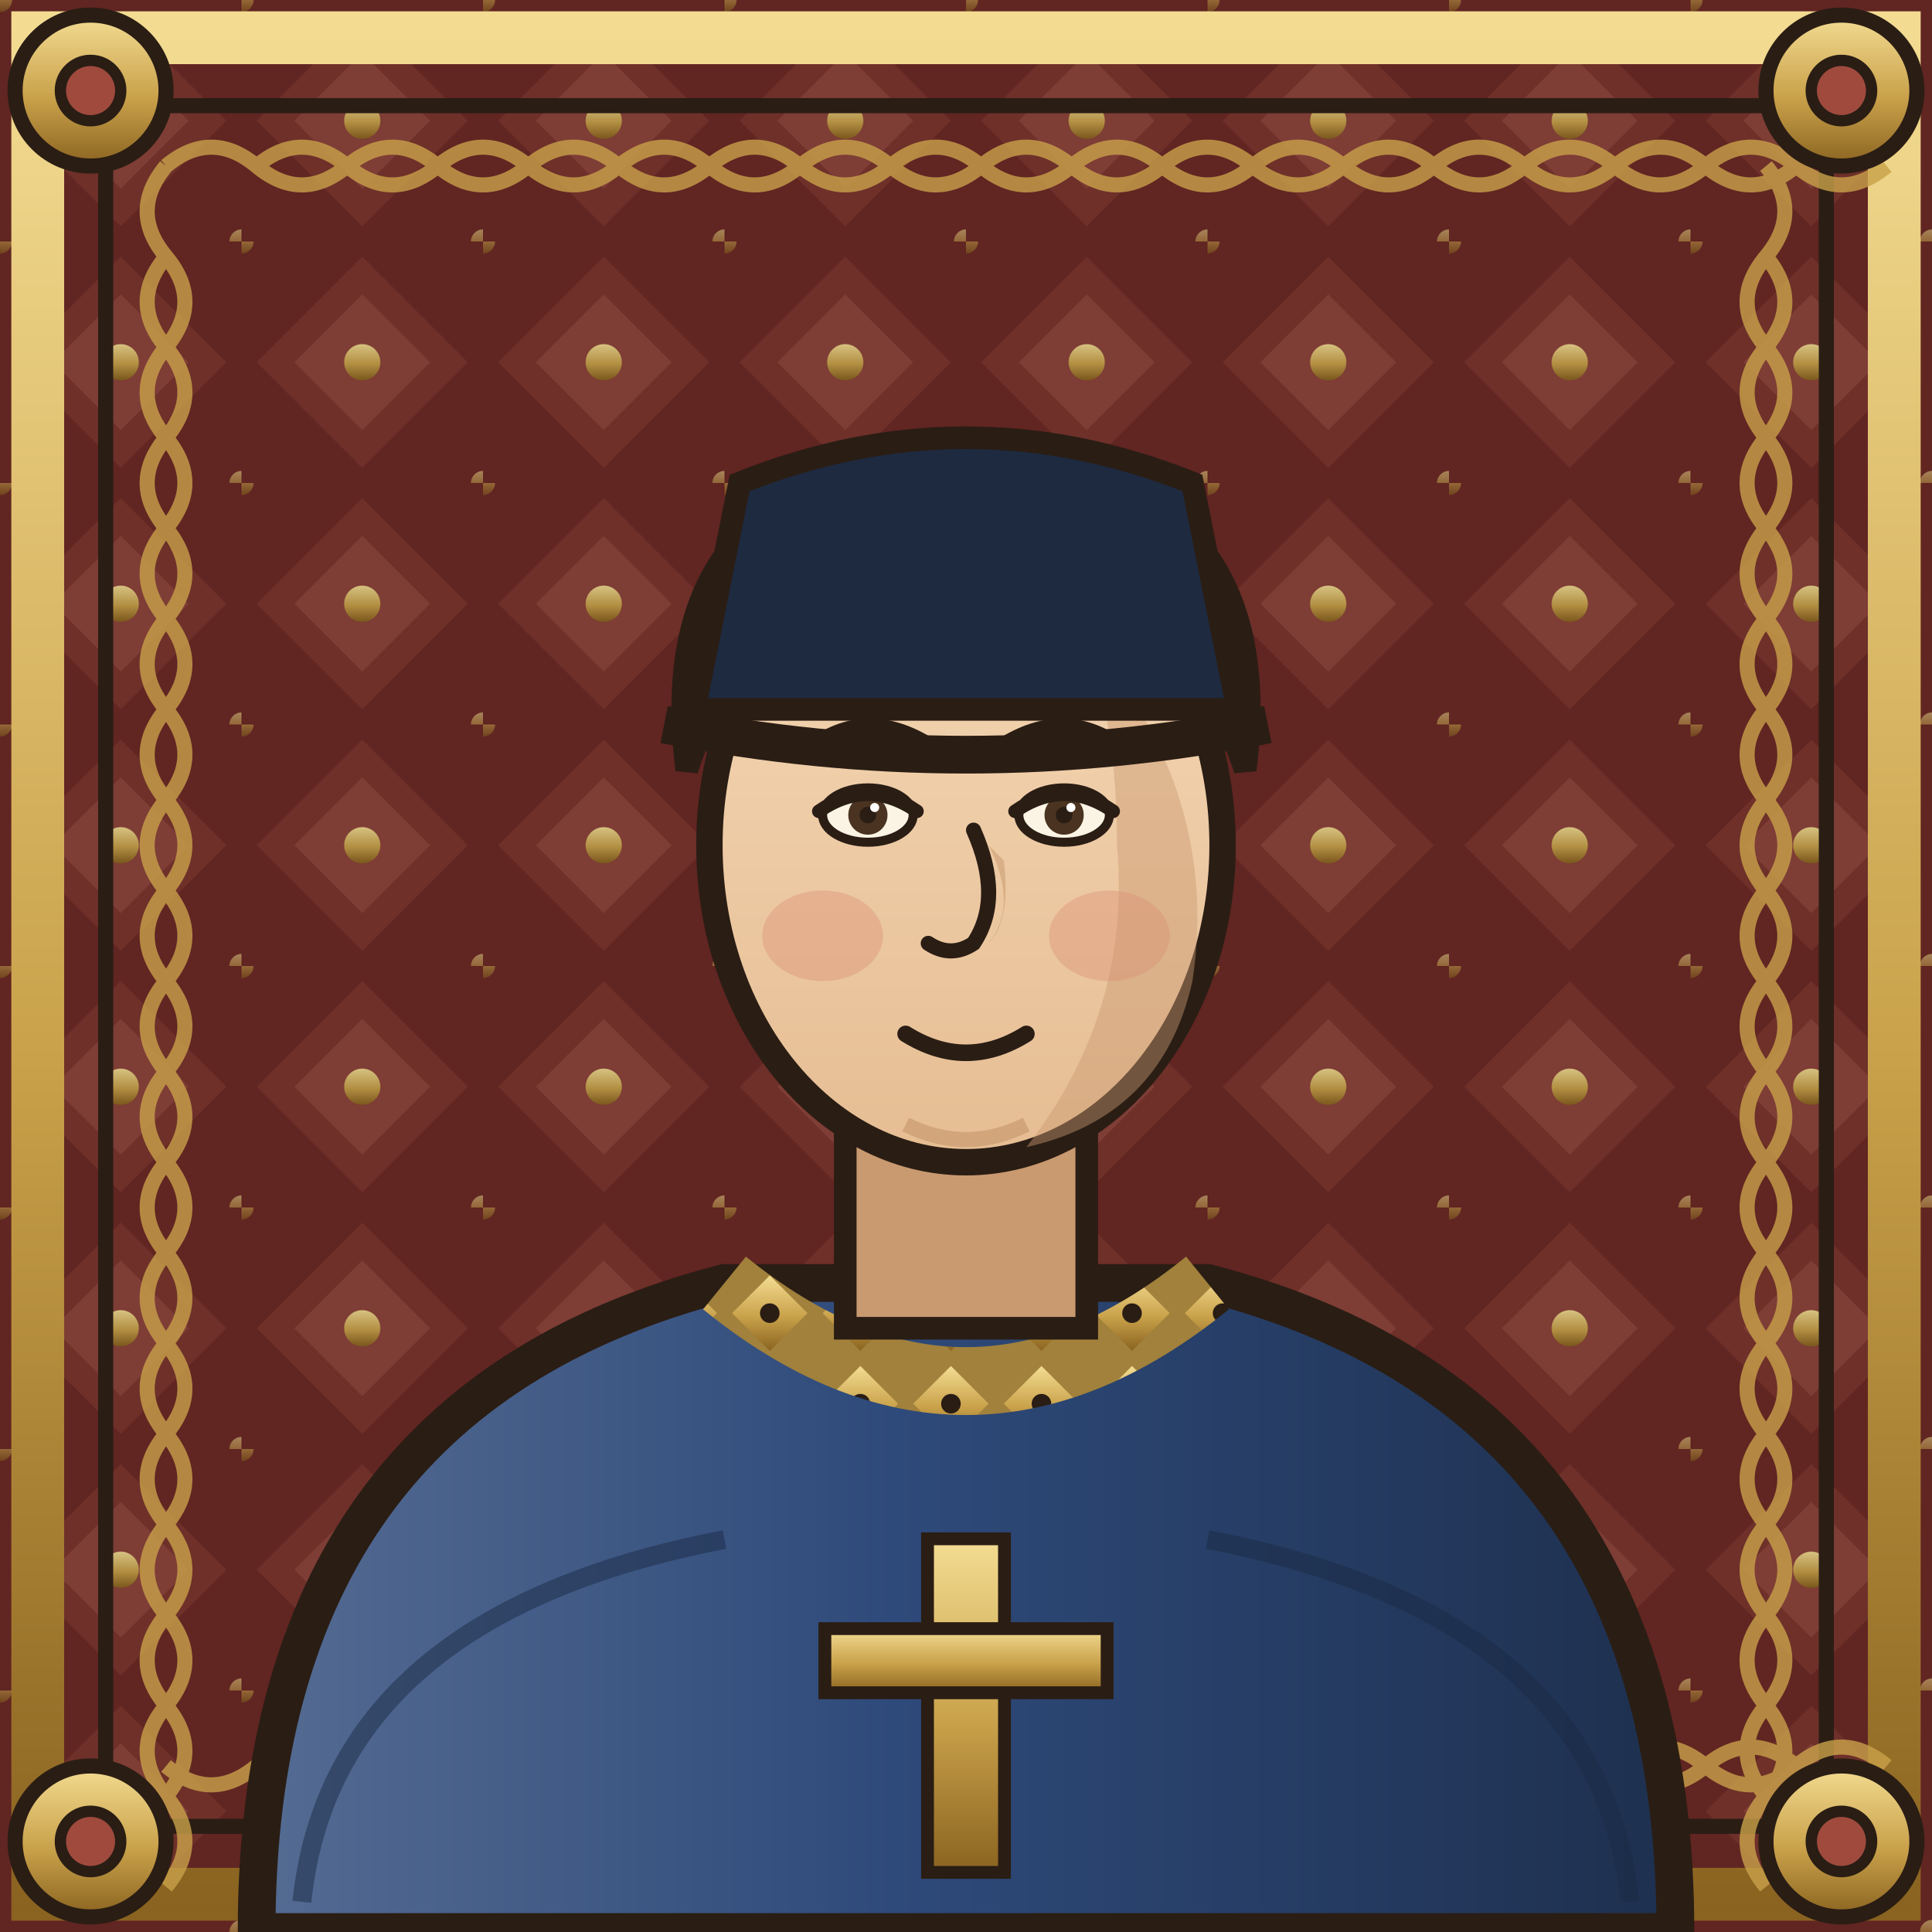
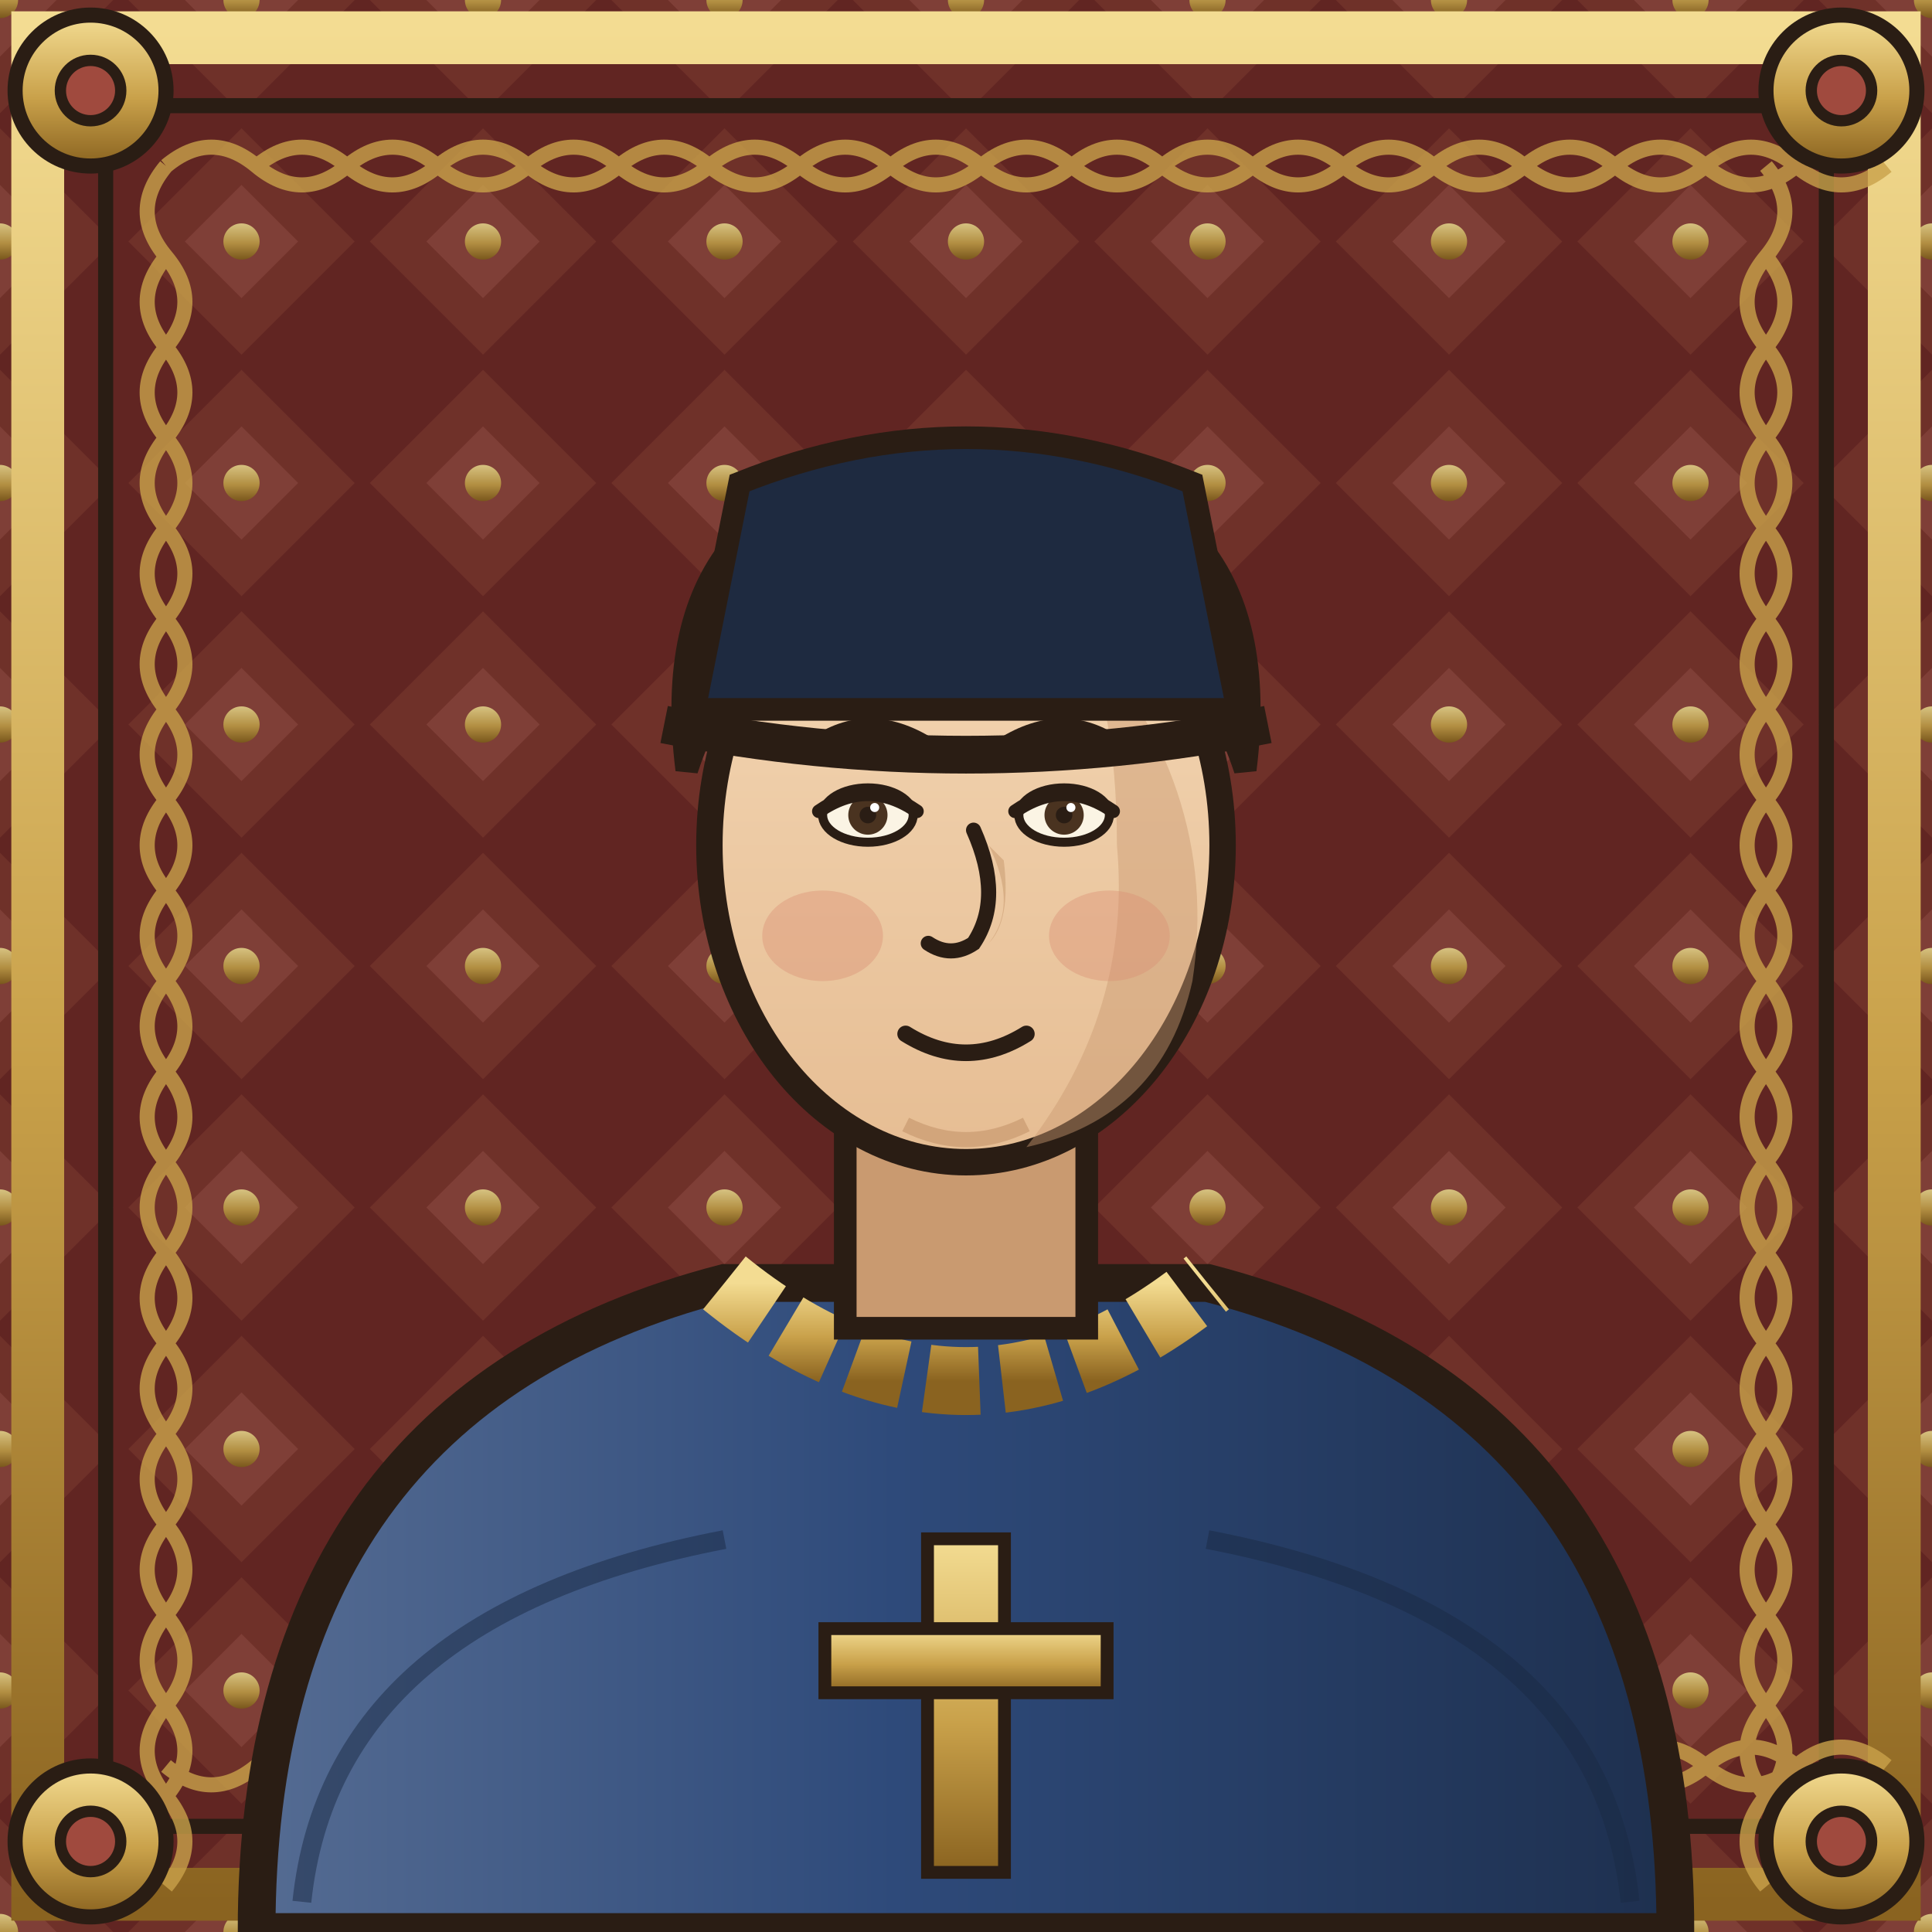
<svg xmlns="http://www.w3.org/2000/svg" viewBox="0 0 256 256" width="256" height="256">
  <defs>
    <linearGradient id="gold" x1="0" y1="0" x2="0" y2="1">
      <stop offset="0" stop-color="#f3dc92" />
      <stop offset="0.55" stop-color="#c9a14a" />
      <stop offset="1" stop-color="#8a6320" />
    </linearGradient>
    <linearGradient id="steel" x1="0" y1="0" x2="1" y2="1">
      <stop offset="0" stop-color="#eef1f4" />
      <stop offset="0.5" stop-color="#8a8f96" />
      <stop offset="1" stop-color="#4b5058" />
    </linearGradient>
    <linearGradient id="skin" x1="0" y1="0" x2="0" y2="1">
      <stop offset="0" stop-color="#f4d8b6" />
      <stop offset="1" stop-color="#e6bd93" />
    </linearGradient>
    <linearGradient id="parch" x1="0" y1="0" x2="0" y2="1">
      <stop offset="0" stop-color="#f4ead2" />
      <stop offset="1" stop-color="#e9dcbf" />
    </linearGradient>
  </defs>
  <defs>
    <linearGradient id="robe" x1="0" y1="0" x2="1" y2="0">
      <stop offset="0" stop-color="#546b92" />
      <stop offset="0.45" stop-color="#2e4a7a" />
      <stop offset="1" stop-color="#1e304f" />
    </linearGradient>
-     <pattern id="emb" width="12" height="12" patternUnits="userSpaceOnUse">
-       <rect width="12" height="12" fill="#a1813b" />
-       <path d="M6 1 L11 6 L6 11 L1 6 Z" fill="url(#gold)" />
-       <circle cx="6" cy="6" r="1.3" fill="#2a1d14" />
-     </pattern>
  </defs>
-   <defs>
-     <pattern id="field" width="32" height="32" patternUnits="userSpaceOnUse">
-       <rect width="32" height="32" fill="#6e2a26" />
-       <path d="M16 2 L30 16 L16 30 L2 16 Z" fill="#883f35" opacity="0.55" />
-       <path d="M16 7 L25 16 L16 25 L7 16 Z" fill="#aa5c51" opacity="0.4" />
-       <circle cx="16" cy="16" r="2.4" fill="url(#gold)" />
-       <circle cx="0" cy="0" r="1.6" fill="url(#gold)" opacity="0.6" />
-       <circle cx="32" cy="32" r="1.6" fill="url(#gold)" opacity="0.6" />
-     </pattern>
-   </defs>
-   <rect x="0" y="0" width="256" height="256" fill="url(#field)" />
+   <rect width="256" height="256" fill="#6e2a26" />
+   <path d="M0 -15.0 L15.0 0 L0 15.0 L-15.0 0 Z" fill="#883f35" opacity="0.6" />
+   <path d="M0 -7.5 L7.5 0 L0 7.5 L-7.5 0 Z" fill="#ab6055" opacity="0.4" />
+   <circle cx="0" cy="0" r="2.4" fill="url(#gold)" />
+   <path d="M32 -15.0 L47.0 0 L32 15.0 L17.0 0 Z" fill="#883f35" opacity="0.6" />
+   <path d="M32 -7.5 L39.5 0 L32 7.5 L24.5 0 Z" fill="#ab6055" opacity="0.4" />
+   <circle cx="32" cy="0" r="2.4" fill="url(#gold)" />
+   <path d="M64 -15.0 L79.0 0 L64 15.0 L49.0 0 Z" fill="#883f35" opacity="0.6" />
+   <path d="M64 -7.5 L71.5 0 L64 7.5 L56.5 0 Z" fill="#ab6055" opacity="0.4" />
+   <circle cx="64" cy="0" r="2.4" fill="url(#gold)" />
+   <path d="M96 -15.0 L111.0 0 L96 15.0 L81.0 0 Z" fill="#883f35" opacity="0.6" />
+   <path d="M96 -7.5 L103.5 0 L96 7.5 L88.5 0 Z" fill="#ab6055" opacity="0.4" />
+   <circle cx="96" cy="0" r="2.4" fill="url(#gold)" />
+   <path d="M128 -15.0 L143.0 0 L128 15.0 L113.0 0 Z" fill="#883f35" opacity="0.6" />
+   <path d="M128 -7.5 L135.5 0 L128 7.5 L120.5 0 Z" fill="#ab6055" opacity="0.4" />
+   <circle cx="128" cy="0" r="2.4" fill="url(#gold)" />
+   <path d="M160 -15.0 L175.0 0 L160 15.0 L145.0 0 Z" fill="#883f35" opacity="0.6" />
+   <path d="M160 -7.5 L167.5 0 L160 7.5 L152.5 0 Z" fill="#ab6055" opacity="0.4" />
+   <circle cx="160" cy="0" r="2.4" fill="url(#gold)" />
+   <path d="M192 -15.0 L207.0 0 L192 15.0 L177.0 0 Z" fill="#883f35" opacity="0.6" />
+   <path d="M192 -7.5 L199.5 0 L192 7.5 L184.5 0 Z" fill="#ab6055" opacity="0.4" />
+   <circle cx="192" cy="0" r="2.4" fill="url(#gold)" />
+   <path d="M224 -15.0 L239.0 0 L224 15.0 L209.0 0 Z" fill="#883f35" opacity="0.6" />
+   <path d="M224 -7.5 L231.5 0 L224 7.5 L216.5 0 Z" fill="#ab6055" opacity="0.4" />
+   <circle cx="224" cy="0" r="2.4" fill="url(#gold)" />
+   <path d="M256 -15.0 L271.0 0 L256 15.0 L241.0 0 Z" fill="#883f35" opacity="0.6" />
+   <path d="M256 -7.5 L263.5 0 L256 7.5 L248.5 0 Z" fill="#ab6055" opacity="0.4" />
+   <circle cx="256" cy="0" r="2.4" fill="url(#gold)" />
+   <path d="M0 17.0 L15.0 32 L0 47.0 L-15.0 32 Z" fill="#883f35" opacity="0.6" />
+   <path d="M0 24.5 L7.5 32 L0 39.5 L-7.5 32 Z" fill="#ab6055" opacity="0.4" />
+   <circle cx="0" cy="32" r="2.4" fill="url(#gold)" />
+   <path d="M32 17.0 L47.0 32 L32 47.0 L17.0 32 Z" fill="#883f35" opacity="0.6" />
+   <path d="M32 24.5 L39.5 32 L32 39.5 L24.5 32 Z" fill="#ab6055" opacity="0.4" />
+   <circle cx="32" cy="32" r="2.4" fill="url(#gold)" />
+   <path d="M64 17.0 L79.0 32 L64 47.0 L49.0 32 Z" fill="#883f35" opacity="0.6" />
+   <path d="M64 24.5 L71.5 32 L64 39.5 L56.5 32 Z" fill="#ab6055" opacity="0.4" />
+   <circle cx="64" cy="32" r="2.4" fill="url(#gold)" />
+   <path d="M96 17.0 L111.0 32 L96 47.0 L81.0 32 Z" fill="#883f35" opacity="0.6" />
+   <path d="M96 24.5 L103.5 32 L96 39.5 L88.5 32 Z" fill="#ab6055" opacity="0.4" />
+   <circle cx="96" cy="32" r="2.4" fill="url(#gold)" />
+   <path d="M128 17.0 L143.0 32 L128 47.0 L113.0 32 Z" fill="#883f35" opacity="0.6" />
+   <path d="M128 24.5 L135.5 32 L128 39.5 L120.5 32 Z" fill="#ab6055" opacity="0.4" />
+   <circle cx="128" cy="32" r="2.4" fill="url(#gold)" />
+   <path d="M160 17.0 L175.0 32 L160 47.0 L145.0 32 Z" fill="#883f35" opacity="0.6" />
+   <path d="M160 24.5 L167.5 32 L160 39.5 L152.5 32 Z" fill="#ab6055" opacity="0.4" />
+   <circle cx="160" cy="32" r="2.4" fill="url(#gold)" />
+   <path d="M192 17.0 L207.0 32 L192 47.0 L177.0 32 Z" fill="#883f35" opacity="0.6" />
+   <path d="M192 24.5 L199.5 32 L192 39.5 L184.5 32 Z" fill="#ab6055" opacity="0.4" />
+   <circle cx="192" cy="32" r="2.4" fill="url(#gold)" />
+   <path d="M224 17.0 L239.0 32 L224 47.0 L209.0 32 Z" fill="#883f35" opacity="0.6" />
+   <path d="M224 24.5 L231.5 32 L224 39.5 L216.5 32 Z" fill="#ab6055" opacity="0.4" />
+   <circle cx="224" cy="32" r="2.4" fill="url(#gold)" />
+   <path d="M256 17.0 L271.0 32 L256 47.0 L241.0 32 Z" fill="#883f35" opacity="0.6" />
+   <path d="M256 24.5 L263.5 32 L256 39.5 L248.5 32 Z" fill="#ab6055" opacity="0.4" />
+   <circle cx="256" cy="32" r="2.4" fill="url(#gold)" />
+   <path d="M0 49.0 L15.0 64 L0 79.0 L-15.0 64 Z" fill="#883f35" opacity="0.6" />
+   <path d="M0 56.5 L7.5 64 L0 71.5 L-7.5 64 Z" fill="#ab6055" opacity="0.4" />
+   <circle cx="0" cy="64" r="2.4" fill="url(#gold)" />
+   <path d="M32 49.0 L47.0 64 L32 79.0 L17.0 64 Z" fill="#883f35" opacity="0.6" />
+   <path d="M32 56.5 L39.5 64 L32 71.5 L24.5 64 Z" fill="#ab6055" opacity="0.4" />
+   <circle cx="32" cy="64" r="2.4" fill="url(#gold)" />
+   <path d="M64 49.0 L79.0 64 L64 79.0 L49.0 64 Z" fill="#883f35" opacity="0.6" />
+   <path d="M64 56.5 L71.5 64 L64 71.5 L56.5 64 Z" fill="#ab6055" opacity="0.4" />
+   <circle cx="64" cy="64" r="2.4" fill="url(#gold)" />
+   <path d="M96 49.0 L111.0 64 L96 79.0 L81.0 64 Z" fill="#883f35" opacity="0.6" />
+   <path d="M96 56.5 L103.5 64 L96 71.5 L88.5 64 Z" fill="#ab6055" opacity="0.4" />
+   <circle cx="96" cy="64" r="2.4" fill="url(#gold)" />
+   <path d="M128 49.0 L143.0 64 L128 79.0 L113.0 64 Z" fill="#883f35" opacity="0.6" />
+   <path d="M128 56.5 L135.5 64 L128 71.5 L120.5 64 Z" fill="#ab6055" opacity="0.4" />
+   <circle cx="128" cy="64" r="2.4" fill="url(#gold)" />
+   <path d="M160 49.0 L175.0 64 L160 79.0 L145.0 64 Z" fill="#883f35" opacity="0.6" />
+   <path d="M160 56.5 L167.5 64 L160 71.5 L152.5 64 Z" fill="#ab6055" opacity="0.4" />
+   <circle cx="160" cy="64" r="2.4" fill="url(#gold)" />
+   <path d="M192 49.0 L207.0 64 L192 79.0 L177.0 64 Z" fill="#883f35" opacity="0.6" />
+   <path d="M192 56.5 L199.5 64 L192 71.5 L184.5 64 Z" fill="#ab6055" opacity="0.4" />
+   <circle cx="192" cy="64" r="2.4" fill="url(#gold)" />
+   <path d="M224 49.0 L239.0 64 L224 79.0 L209.0 64 Z" fill="#883f35" opacity="0.6" />
+   <path d="M224 56.5 L231.5 64 L224 71.5 L216.5 64 Z" fill="#ab6055" opacity="0.4" />
+   <circle cx="224" cy="64" r="2.4" fill="url(#gold)" />
+   <path d="M256 49.0 L271.0 64 L256 79.0 L241.0 64 Z" fill="#883f35" opacity="0.6" />
+   <path d="M256 56.5 L263.5 64 L256 71.5 L248.5 64 Z" fill="#ab6055" opacity="0.4" />
+   <circle cx="256" cy="64" r="2.4" fill="url(#gold)" />
+   <path d="M0 81.0 L15.0 96 L0 111.0 L-15.0 96 Z" fill="#883f35" opacity="0.6" />
+   <path d="M0 88.5 L7.5 96 L0 103.5 L-7.5 96 Z" fill="#ab6055" opacity="0.4" />
+   <circle cx="0" cy="96" r="2.4" fill="url(#gold)" />
+   <path d="M32 81.0 L47.0 96 L32 111.0 L17.0 96 Z" fill="#883f35" opacity="0.6" />
+   <path d="M32 88.5 L39.5 96 L32 103.5 L24.5 96 Z" fill="#ab6055" opacity="0.4" />
+   <circle cx="32" cy="96" r="2.4" fill="url(#gold)" />
+   <path d="M64 81.0 L79.0 96 L64 111.0 L49.0 96 Z" fill="#883f35" opacity="0.6" />
+   <path d="M64 88.5 L71.5 96 L64 103.5 L56.5 96 Z" fill="#ab6055" opacity="0.4" />
+   <circle cx="64" cy="96" r="2.4" fill="url(#gold)" />
+   <path d="M96 81.0 L111.0 96 L96 111.0 L81.0 96 Z" fill="#883f35" opacity="0.6" />
+   <path d="M96 88.5 L103.5 96 L96 103.5 L88.5 96 Z" fill="#ab6055" opacity="0.4" />
+   <circle cx="96" cy="96" r="2.4" fill="url(#gold)" />
+   <path d="M128 81.0 L143.0 96 L128 111.0 L113.0 96 Z" fill="#883f35" opacity="0.6" />
+   <path d="M128 88.5 L135.5 96 L128 103.5 L120.5 96 Z" fill="#ab6055" opacity="0.4" />
+   <circle cx="128" cy="96" r="2.4" fill="url(#gold)" />
+   <path d="M160 81.0 L175.0 96 L160 111.0 L145.0 96 Z" fill="#883f35" opacity="0.6" />
+   <path d="M160 88.5 L167.5 96 L160 103.5 L152.5 96 Z" fill="#ab6055" opacity="0.4" />
+   <circle cx="160" cy="96" r="2.4" fill="url(#gold)" />
+   <path d="M192 81.0 L207.0 96 L192 111.0 L177.0 96 Z" fill="#883f35" opacity="0.6" />
+   <path d="M192 88.5 L199.5 96 L192 103.5 L184.5 96 Z" fill="#ab6055" opacity="0.4" />
+   <circle cx="192" cy="96" r="2.4" fill="url(#gold)" />
+   <path d="M224 81.0 L239.0 96 L224 111.0 L209.0 96 Z" fill="#883f35" opacity="0.6" />
+   <path d="M224 88.5 L231.5 96 L224 103.5 L216.5 96 Z" fill="#ab6055" opacity="0.4" />
+   <circle cx="224" cy="96" r="2.4" fill="url(#gold)" />
+   <path d="M256 81.0 L271.0 96 L256 111.0 L241.0 96 Z" fill="#883f35" opacity="0.6" />
+   <path d="M256 88.5 L263.5 96 L256 103.5 L248.5 96 Z" fill="#ab6055" opacity="0.4" />
+   <circle cx="256" cy="96" r="2.4" fill="url(#gold)" />
+   <path d="M0 113.0 L15.0 128 L0 143.0 L-15.0 128 Z" fill="#883f35" opacity="0.6" />
+   <path d="M0 120.5 L7.5 128 L0 135.5 L-7.5 128 Z" fill="#ab6055" opacity="0.4" />
+   <circle cx="0" cy="128" r="2.4" fill="url(#gold)" />
+   <path d="M32 113.0 L47.0 128 L32 143.0 L17.0 128 Z" fill="#883f35" opacity="0.6" />
+   <path d="M32 120.5 L39.5 128 L32 135.5 L24.5 128 Z" fill="#ab6055" opacity="0.4" />
+   <circle cx="32" cy="128" r="2.4" fill="url(#gold)" />
+   <path d="M64 113.0 L79.0 128 L64 143.0 L49.0 128 Z" fill="#883f35" opacity="0.6" />
+   <path d="M64 120.5 L71.5 128 L64 135.5 L56.5 128 Z" fill="#ab6055" opacity="0.4" />
+   <circle cx="64" cy="128" r="2.4" fill="url(#gold)" />
+   <path d="M96 113.0 L111.0 128 L96 143.0 L81.0 128 Z" fill="#883f35" opacity="0.6" />
+   <path d="M96 120.5 L103.5 128 L96 135.5 L88.5 128 Z" fill="#ab6055" opacity="0.4" />
+   <circle cx="96" cy="128" r="2.4" fill="url(#gold)" />
+   <path d="M128 113.0 L143.0 128 L128 143.0 L113.0 128 Z" fill="#883f35" opacity="0.6" />
+   <path d="M128 120.5 L135.5 128 L128 135.5 L120.5 128 Z" fill="#ab6055" opacity="0.4" />
+   <circle cx="128" cy="128" r="2.4" fill="url(#gold)" />
+   <path d="M160 113.0 L175.0 128 L160 143.0 L145.0 128 Z" fill="#883f35" opacity="0.6" />
+   <path d="M160 120.5 L167.5 128 L160 135.5 L152.5 128 Z" fill="#ab6055" opacity="0.4" />
+   <circle cx="160" cy="128" r="2.4" fill="url(#gold)" />
+   <path d="M192 113.0 L207.0 128 L192 143.0 L177.0 128 Z" fill="#883f35" opacity="0.6" />
+   <path d="M192 120.5 L199.5 128 L192 135.5 L184.5 128 Z" fill="#ab6055" opacity="0.4" />
+   <circle cx="192" cy="128" r="2.4" fill="url(#gold)" />
+   <path d="M224 113.0 L239.0 128 L224 143.0 L209.0 128 Z" fill="#883f35" opacity="0.6" />
+   <path d="M224 120.5 L231.5 128 L224 135.5 L216.5 128 Z" fill="#ab6055" opacity="0.4" />
+   <circle cx="224" cy="128" r="2.4" fill="url(#gold)" />
+   <path d="M256 113.0 L271.0 128 L256 143.0 L241.0 128 Z" fill="#883f35" opacity="0.6" />
+   <path d="M256 120.5 L263.5 128 L256 135.5 L248.5 128 Z" fill="#ab6055" opacity="0.4" />
+   <circle cx="256" cy="128" r="2.4" fill="url(#gold)" />
+   <path d="M0 145.0 L15.0 160 L0 175.0 L-15.0 160 Z" fill="#883f35" opacity="0.6" />
+   <path d="M0 152.5 L7.5 160 L0 167.5 L-7.5 160 Z" fill="#ab6055" opacity="0.4" />
+   <circle cx="0" cy="160" r="2.4" fill="url(#gold)" />
+   <path d="M32 145.0 L47.0 160 L32 175.0 L17.0 160 Z" fill="#883f35" opacity="0.6" />
+   <path d="M32 152.5 L39.5 160 L32 167.5 L24.5 160 Z" fill="#ab6055" opacity="0.4" />
+   <circle cx="32" cy="160" r="2.4" fill="url(#gold)" />
+   <path d="M64 145.0 L79.0 160 L64 175.0 L49.0 160 Z" fill="#883f35" opacity="0.6" />
+   <path d="M64 152.5 L71.5 160 L64 167.5 L56.5 160 Z" fill="#ab6055" opacity="0.4" />
+   <circle cx="64" cy="160" r="2.4" fill="url(#gold)" />
+   <path d="M96 145.0 L111.0 160 L96 175.0 L81.0 160 Z" fill="#883f35" opacity="0.6" />
+   <path d="M96 152.5 L103.5 160 L96 167.5 L88.5 160 Z" fill="#ab6055" opacity="0.4" />
+   <circle cx="96" cy="160" r="2.4" fill="url(#gold)" />
+   <path d="M128 145.0 L143.0 160 L128 175.0 L113.0 160 Z" fill="#883f35" opacity="0.6" />
+   <path d="M128 152.5 L135.5 160 L128 167.5 L120.5 160 Z" fill="#ab6055" opacity="0.4" />
+   <circle cx="128" cy="160" r="2.4" fill="url(#gold)" />
+   <path d="M160 145.0 L175.0 160 L160 175.0 L145.0 160 Z" fill="#883f35" opacity="0.6" />
+   <path d="M160 152.5 L167.5 160 L160 167.5 L152.5 160 Z" fill="#ab6055" opacity="0.4" />
+   <circle cx="160" cy="160" r="2.4" fill="url(#gold)" />
+   <path d="M192 145.0 L207.0 160 L192 175.0 L177.0 160 Z" fill="#883f35" opacity="0.6" />
+   <path d="M192 152.5 L199.5 160 L192 167.5 L184.5 160 Z" fill="#ab6055" opacity="0.4" />
+   <circle cx="192" cy="160" r="2.4" fill="url(#gold)" />
+   <path d="M224 145.0 L239.0 160 L224 175.0 L209.0 160 Z" fill="#883f35" opacity="0.6" />
+   <path d="M224 152.5 L231.5 160 L224 167.5 L216.5 160 Z" fill="#ab6055" opacity="0.4" />
+   <circle cx="224" cy="160" r="2.4" fill="url(#gold)" />
+   <path d="M256 145.0 L271.0 160 L256 175.0 L241.0 160 Z" fill="#883f35" opacity="0.6" />
+   <path d="M256 152.5 L263.5 160 L256 167.5 L248.5 160 Z" fill="#ab6055" opacity="0.4" />
+   <circle cx="256" cy="160" r="2.4" fill="url(#gold)" />
+   <path d="M0 177.0 L15.0 192 L0 207.0 L-15.0 192 Z" fill="#883f35" opacity="0.6" />
+   <path d="M0 184.5 L7.5 192 L0 199.5 L-7.5 192 Z" fill="#ab6055" opacity="0.4" />
+   <circle cx="0" cy="192" r="2.4" fill="url(#gold)" />
+   <path d="M32 177.0 L47.0 192 L32 207.0 L17.0 192 Z" fill="#883f35" opacity="0.6" />
+   <path d="M32 184.5 L39.5 192 L32 199.5 L24.5 192 Z" fill="#ab6055" opacity="0.4" />
+   <circle cx="32" cy="192" r="2.4" fill="url(#gold)" />
+   <path d="M64 177.0 L79.0 192 L64 207.0 L49.0 192 Z" fill="#883f35" opacity="0.6" />
+   <path d="M64 184.5 L71.5 192 L64 199.5 L56.5 192 Z" fill="#ab6055" opacity="0.4" />
+   <circle cx="64" cy="192" r="2.4" fill="url(#gold)" />
+   <path d="M96 177.0 L111.0 192 L96 207.0 L81.0 192 Z" fill="#883f35" opacity="0.6" />
+   <path d="M96 184.5 L103.5 192 L96 199.5 L88.5 192 Z" fill="#ab6055" opacity="0.4" />
+   <circle cx="96" cy="192" r="2.4" fill="url(#gold)" />
+   <path d="M128 177.0 L143.0 192 L128 207.0 L113.0 192 Z" fill="#883f35" opacity="0.6" />
+   <path d="M128 184.5 L135.5 192 L128 199.5 L120.5 192 Z" fill="#ab6055" opacity="0.4" />
+   <circle cx="128" cy="192" r="2.4" fill="url(#gold)" />
+   <path d="M160 177.0 L175.0 192 L160 207.0 L145.0 192 Z" fill="#883f35" opacity="0.6" />
+   <path d="M160 184.5 L167.5 192 L160 199.5 L152.5 192 Z" fill="#ab6055" opacity="0.4" />
+   <circle cx="160" cy="192" r="2.4" fill="url(#gold)" />
+   <path d="M192 177.0 L207.0 192 L192 207.0 L177.0 192 Z" fill="#883f35" opacity="0.6" />
+   <path d="M192 184.5 L199.5 192 L192 199.5 L184.5 192 Z" fill="#ab6055" opacity="0.4" />
+   <circle cx="192" cy="192" r="2.4" fill="url(#gold)" />
+   <path d="M224 177.0 L239.0 192 L224 207.0 L209.0 192 Z" fill="#883f35" opacity="0.6" />
+   <path d="M224 184.5 L231.5 192 L224 199.5 L216.5 192 Z" fill="#ab6055" opacity="0.4" />
+   <circle cx="224" cy="192" r="2.4" fill="url(#gold)" />
+   <path d="M256 177.0 L271.0 192 L256 207.0 L241.0 192 Z" fill="#883f35" opacity="0.6" />
+   <path d="M256 184.5 L263.5 192 L256 199.5 L248.5 192 Z" fill="#ab6055" opacity="0.4" />
+   <circle cx="256" cy="192" r="2.4" fill="url(#gold)" />
+   <path d="M0 209.0 L15.0 224 L0 239.0 L-15.0 224 Z" fill="#883f35" opacity="0.6" />
+   <path d="M0 216.5 L7.5 224 L0 231.5 L-7.5 224 Z" fill="#ab6055" opacity="0.4" />
+   <circle cx="0" cy="224" r="2.4" fill="url(#gold)" />
+   <path d="M32 209.0 L47.0 224 L32 239.0 L17.0 224 Z" fill="#883f35" opacity="0.6" />
+   <path d="M32 216.5 L39.5 224 L32 231.5 L24.5 224 Z" fill="#ab6055" opacity="0.4" />
+   <circle cx="32" cy="224" r="2.4" fill="url(#gold)" />
+   <path d="M64 209.0 L79.0 224 L64 239.0 L49.0 224 Z" fill="#883f35" opacity="0.6" />
+   <path d="M64 216.5 L71.5 224 L64 231.5 L56.5 224 Z" fill="#ab6055" opacity="0.4" />
+   <circle cx="64" cy="224" r="2.4" fill="url(#gold)" />
+   <path d="M96 209.0 L111.0 224 L96 239.0 L81.0 224 Z" fill="#883f35" opacity="0.6" />
+   <path d="M96 216.5 L103.5 224 L96 231.5 L88.5 224 Z" fill="#ab6055" opacity="0.4" />
+   <circle cx="96" cy="224" r="2.4" fill="url(#gold)" />
+   <path d="M128 209.0 L143.0 224 L128 239.0 L113.0 224 Z" fill="#883f35" opacity="0.6" />
+   <path d="M128 216.5 L135.5 224 L128 231.5 L120.5 224 Z" fill="#ab6055" opacity="0.4" />
+   <circle cx="128" cy="224" r="2.4" fill="url(#gold)" />
+   <path d="M160 209.0 L175.0 224 L160 239.0 L145.0 224 Z" fill="#883f35" opacity="0.6" />
+   <path d="M160 216.5 L167.5 224 L160 231.5 L152.5 224 Z" fill="#ab6055" opacity="0.4" />
+   <circle cx="160" cy="224" r="2.4" fill="url(#gold)" />
+   <path d="M192 209.0 L207.0 224 L192 239.0 L177.0 224 Z" fill="#883f35" opacity="0.6" />
+   <path d="M192 216.5 L199.5 224 L192 231.5 L184.5 224 Z" fill="#ab6055" opacity="0.4" />
+   <circle cx="192" cy="224" r="2.4" fill="url(#gold)" />
+   <path d="M224 209.0 L239.0 224 L224 239.0 L209.0 224 Z" fill="#883f35" opacity="0.6" />
+   <path d="M224 216.5 L231.5 224 L224 231.5 L216.5 224 Z" fill="#ab6055" opacity="0.4" />
+   <circle cx="224" cy="224" r="2.4" fill="url(#gold)" />
+   <path d="M256 209.0 L271.0 224 L256 239.0 L241.0 224 Z" fill="#883f35" opacity="0.6" />
+   <path d="M256 216.5 L263.5 224 L256 231.5 L248.5 224 Z" fill="#ab6055" opacity="0.4" />
+   <circle cx="256" cy="224" r="2.4" fill="url(#gold)" />
+   <path d="M0 241.0 L15.0 256 L0 271.0 L-15.0 256 Z" fill="#883f35" opacity="0.6" />
+   <path d="M0 248.5 L7.5 256 L0 263.5 L-7.5 256 Z" fill="#ab6055" opacity="0.4" />
+   <circle cx="0" cy="256" r="2.4" fill="url(#gold)" />
+   <path d="M32 241.0 L47.0 256 L32 271.0 L17.0 256 Z" fill="#883f35" opacity="0.6" />
+   <path d="M32 248.5 L39.5 256 L32 263.5 L24.5 256 Z" fill="#ab6055" opacity="0.4" />
+   <circle cx="32" cy="256" r="2.4" fill="url(#gold)" />
+   <path d="M64 241.0 L79.0 256 L64 271.0 L49.0 256 Z" fill="#883f35" opacity="0.6" />
+   <path d="M64 248.5 L71.5 256 L64 263.5 L56.5 256 Z" fill="#ab6055" opacity="0.4" />
+   <circle cx="64" cy="256" r="2.4" fill="url(#gold)" />
+   <path d="M96 241.0 L111.0 256 L96 271.0 L81.0 256 Z" fill="#883f35" opacity="0.6" />
+   <path d="M96 248.5 L103.5 256 L96 263.5 L88.5 256 Z" fill="#ab6055" opacity="0.4" />
+   <circle cx="96" cy="256" r="2.4" fill="url(#gold)" />
+   <path d="M128 241.0 L143.0 256 L128 271.0 L113.0 256 Z" fill="#883f35" opacity="0.6" />
+   <path d="M128 248.5 L135.5 256 L128 263.5 L120.5 256 Z" fill="#ab6055" opacity="0.4" />
+   <circle cx="128" cy="256" r="2.4" fill="url(#gold)" />
+   <path d="M160 241.0 L175.0 256 L160 271.0 L145.0 256 Z" fill="#883f35" opacity="0.6" />
+   <path d="M160 248.5 L167.5 256 L160 263.5 L152.5 256 Z" fill="#ab6055" opacity="0.4" />
+   <circle cx="160" cy="256" r="2.4" fill="url(#gold)" />
+   <path d="M192 241.0 L207.0 256 L192 271.0 L177.0 256 Z" fill="#883f35" opacity="0.6" />
+   <path d="M192 248.5 L199.5 256 L192 263.5 L184.5 256 Z" fill="#ab6055" opacity="0.4" />
+   <circle cx="192" cy="256" r="2.4" fill="url(#gold)" />
+   <path d="M224 241.0 L239.0 256 L224 271.0 L209.0 256 Z" fill="#883f35" opacity="0.6" />
+   <path d="M224 248.5 L231.5 256 L224 263.5 L216.5 256 Z" fill="#ab6055" opacity="0.4" />
+   <circle cx="224" cy="256" r="2.4" fill="url(#gold)" />
+   <path d="M256 241.0 L271.0 256 L256 271.0 L241.0 256 Z" fill="#883f35" opacity="0.6" />
+   <path d="M256 248.5 L263.5 256 L256 263.5 L248.5 256 Z" fill="#ab6055" opacity="0.4" />
+   <circle cx="256" cy="256" r="2.4" fill="url(#gold)" />
  <rect x="0" y="0" width="256" height="256" fill="#000" opacity="0.12" />
  <rect x="5" y="5" width="246" height="246" fill="none" stroke="url(#gold)" stroke-width="7" />
  <rect x="14" y="14" width="228" height="228" fill="none" stroke="#2a1d14" stroke-width="2" />
  <path d="M22 22 q6 -5 12 0 t12 0 M22 234 q6 5 12 0 t12 0 M34 22 q6 -5 12 0 t12 0 M34 234 q6 5 12 0 t12 0 M46 22 q6 -5 12 0 t12 0 M46 234 q6 5 12 0 t12 0 M58 22 q6 -5 12 0 t12 0 M58 234 q6 5 12 0 t12 0 M70 22 q6 -5 12 0 t12 0 M70 234 q6 5 12 0 t12 0 M82 22 q6 -5 12 0 t12 0 M82 234 q6 5 12 0 t12 0 M94 22 q6 -5 12 0 t12 0 M94 234 q6 5 12 0 t12 0 M106 22 q6 -5 12 0 t12 0 M106 234 q6 5 12 0 t12 0 M118 22 q6 -5 12 0 t12 0 M118 234 q6 5 12 0 t12 0 M130 22 q6 -5 12 0 t12 0 M130 234 q6 5 12 0 t12 0 M142 22 q6 -5 12 0 t12 0 M142 234 q6 5 12 0 t12 0 M154 22 q6 -5 12 0 t12 0 M154 234 q6 5 12 0 t12 0 M166 22 q6 -5 12 0 t12 0 M166 234 q6 5 12 0 t12 0 M178 22 q6 -5 12 0 t12 0 M178 234 q6 5 12 0 t12 0 M190 22 q6 -5 12 0 t12 0 M190 234 q6 5 12 0 t12 0 M202 22 q6 -5 12 0 t12 0 M202 234 q6 5 12 0 t12 0 M214 22 q6 -5 12 0 t12 0 M214 234 q6 5 12 0 t12 0 M226 22 q6 -5 12 0 t12 0 M226 234 q6 5 12 0 t12 0 M22 22 q-5 6 0 12 t0 12 M234 22 q5 6 0 12 t0 12 M22 34 q-5 6 0 12 t0 12 M234 34 q5 6 0 12 t0 12 M22 46 q-5 6 0 12 t0 12 M234 46 q5 6 0 12 t0 12 M22 58 q-5 6 0 12 t0 12 M234 58 q5 6 0 12 t0 12 M22 70 q-5 6 0 12 t0 12 M234 70 q5 6 0 12 t0 12 M22 82 q-5 6 0 12 t0 12 M234 82 q5 6 0 12 t0 12 M22 94 q-5 6 0 12 t0 12 M234 94 q5 6 0 12 t0 12 M22 106 q-5 6 0 12 t0 12 M234 106 q5 6 0 12 t0 12 M22 118 q-5 6 0 12 t0 12 M234 118 q5 6 0 12 t0 12 M22 130 q-5 6 0 12 t0 12 M234 130 q5 6 0 12 t0 12 M22 142 q-5 6 0 12 t0 12 M234 142 q5 6 0 12 t0 12 M22 154 q-5 6 0 12 t0 12 M234 154 q5 6 0 12 t0 12 M22 166 q-5 6 0 12 t0 12 M234 166 q5 6 0 12 t0 12 M22 178 q-5 6 0 12 t0 12 M234 178 q5 6 0 12 t0 12 M22 190 q-5 6 0 12 t0 12 M234 190 q5 6 0 12 t0 12 M22 202 q-5 6 0 12 t0 12 M234 202 q5 6 0 12 t0 12 M22 214 q-5 6 0 12 t0 12 M234 214 q5 6 0 12 t0 12 M22 226 q-5 6 0 12 t0 12 M234 226 q5 6 0 12 t0 12" fill="none" stroke="#c9a14a" stroke-width="2" opacity="0.8" />
  <circle cx="12" cy="12" r="10" fill="url(#gold)" stroke="#2a1d14" stroke-width="2" />
  <circle cx="12" cy="12" r="4" fill="#a04a3e" stroke="#2a1d14" stroke-width="1.5" />
  <circle cx="244" cy="12" r="10" fill="url(#gold)" stroke="#2a1d14" stroke-width="2" />
  <circle cx="244" cy="12" r="4" fill="#a04a3e" stroke="#2a1d14" stroke-width="1.5" />
  <circle cx="12" cy="244" r="10" fill="url(#gold)" stroke="#2a1d14" stroke-width="2" />
  <circle cx="12" cy="244" r="4" fill="#a04a3e" stroke="#2a1d14" stroke-width="1.5" />
  <circle cx="244" cy="244" r="10" fill="url(#gold)" stroke="#2a1d14" stroke-width="2" />
  <circle cx="244" cy="244" r="4" fill="#a04a3e" stroke="#2a1d14" stroke-width="1.5" />
  <path d="M34 256 Q34 186 96 170 L160 170 Q222 186 222 256 Z" fill="url(#robe)" stroke="#2a1d14" stroke-width="5" />
-   <path d="M96 170 Q128 196 160 170" fill="none" stroke="url(#emb)" stroke-width="9" />
+   <path d="M96 170 Q128 196 160 170" fill="none" stroke="url(#gold)" stroke-dasharray="7 3" stroke-width="9" />
  <path d="M40 252 Q44 214 96 204" fill="none" stroke="#192943" stroke-width="2.5" opacity="0.5" />
  <path d="M216 252 Q212 214 160 204" fill="none" stroke="#192943" stroke-width="2.5" opacity="0.5" />
  <rect x="112" y="136" width="32" height="40" fill="#c99a70" stroke="#2a1d14" stroke-width="3" />
  <g transform="translate(128 112)">
    <ellipse cx="0" cy="0" rx="34" ry="42" fill="url(#skin)" stroke="#2a1d14" stroke-width="3.5" />
    <path d="M14 -30 Q34 -8 30 18 Q26 36 8 40 Q22 22 20 0 Q20 -20 14 -30 Z" fill="#c99a70" opacity="0.45" />
    <ellipse cx="-19" cy="12" rx="8" ry="6" fill="#d98f74" opacity="0.4" />
    <ellipse cx="19" cy="12" rx="8" ry="6" fill="#d98f74" opacity="0.4" />
    <path d="M-8 37 Q0 41 8 37" fill="none" stroke="#c99a70" stroke-width="2" opacity="0.7" />
    <ellipse cx="-13" cy="-4" rx="6" ry="3.6" fill="#fbf4e4" stroke="#2a1d14" stroke-width="1.2" />
    <circle cx="-13" cy="-4" r="2.6" fill="#4a3320" />
    <circle cx="-13" cy="-4" r="1.1" fill="#2a1d14" />
    <circle cx="-12.1" cy="-5" r="0.6" fill="#ffffff" />
    <path d="M-19.5 -4.5 Q-13 -9 -6.5 -4.5" fill="none" stroke="#2a1d14" stroke-width="1.8" stroke-linecap="round" />
    <ellipse cx="13" cy="-4" rx="6" ry="3.6" fill="#fbf4e4" stroke="#2a1d14" stroke-width="1.2" />
    <circle cx="13" cy="-4" r="2.6" fill="#4a3320" />
    <circle cx="13" cy="-4" r="1.1" fill="#2a1d14" />
    <circle cx="13.9" cy="-5" r="0.6" fill="#ffffff" />
    <path d="M6.5 -4.5 Q13 -9 19.5 -4.5" fill="none" stroke="#2a1d14" stroke-width="1.8" stroke-linecap="round" />
    <path d="M-20 -13 Q-13 -18 -5 -13" fill="none" stroke="#2a1d14" stroke-width="2.6" stroke-linecap="round" />
    <path d="M5 -13 Q13 -18 20 -13" fill="none" stroke="#2a1d14" stroke-width="2.6" stroke-linecap="round" />
    <path d="M1 -2 Q5 7 1 13 Q-2 15 -5 13" fill="none" stroke="#2a1d14" stroke-width="2" stroke-linecap="round" />
    <path d="M3 0 Q7 8 3 13 Q6 10 5 2 Z" fill="#c99a70" opacity="0.55" />
    <path d="M-8 25 Q0 30 8 25" fill="none" stroke="#2a1d14" stroke-width="2.2" stroke-linecap="round" />
    <path d="M-37 -10 Q-42 -50 0 -52 Q42 -50 37 -10 Q31 -28 18 -32 Q0 -22 -18 -32 Q-31 -28 -37 -10 Z" fill="#7a7a7a" stroke="#2a1d14" stroke-width="3" />
    <path d="M-24 -34 Q-14.4 -26 -19.2 -18" fill="none" stroke="#555555" stroke-width="1.2" opacity="0.7" />
    <path d="M-12 -34 Q-7.2 -26 -9.6 -18" fill="none" stroke="#555555" stroke-width="1.2" opacity="0.7" />
    <path d="M0 -34 Q0.0 -26 0.0 -18" fill="none" stroke="#555555" stroke-width="1.2" opacity="0.7" />
    <path d="M12 -34 Q7.2 -26 9.6 -18" fill="none" stroke="#555555" stroke-width="1.2" opacity="0.7" />
    <path d="M24 -34 Q14.4 -26 19.2 -18" fill="none" stroke="#555555" stroke-width="1.2" opacity="0.7" />
    <path d="M-36 -18 L-30 -48 Q0 -60 30 -48 L36 -18 Z" fill="#1e2a40" stroke="#2a1d14" stroke-width="3" />
    <path d="M-40 -16 Q0 -8 40 -16" fill="none" stroke="#2a1d14" stroke-width="5" />
  </g>
  <g transform="translate(128 226) scale(0.85)">
    <rect x="-6" y="-26" width="12" height="52" fill="url(#gold)" stroke="#2a1d14" stroke-width="2" />
    <rect x="-22" y="-12" width="44" height="10" fill="url(#gold)" stroke="#2a1d14" stroke-width="2" />
  </g>
</svg>
